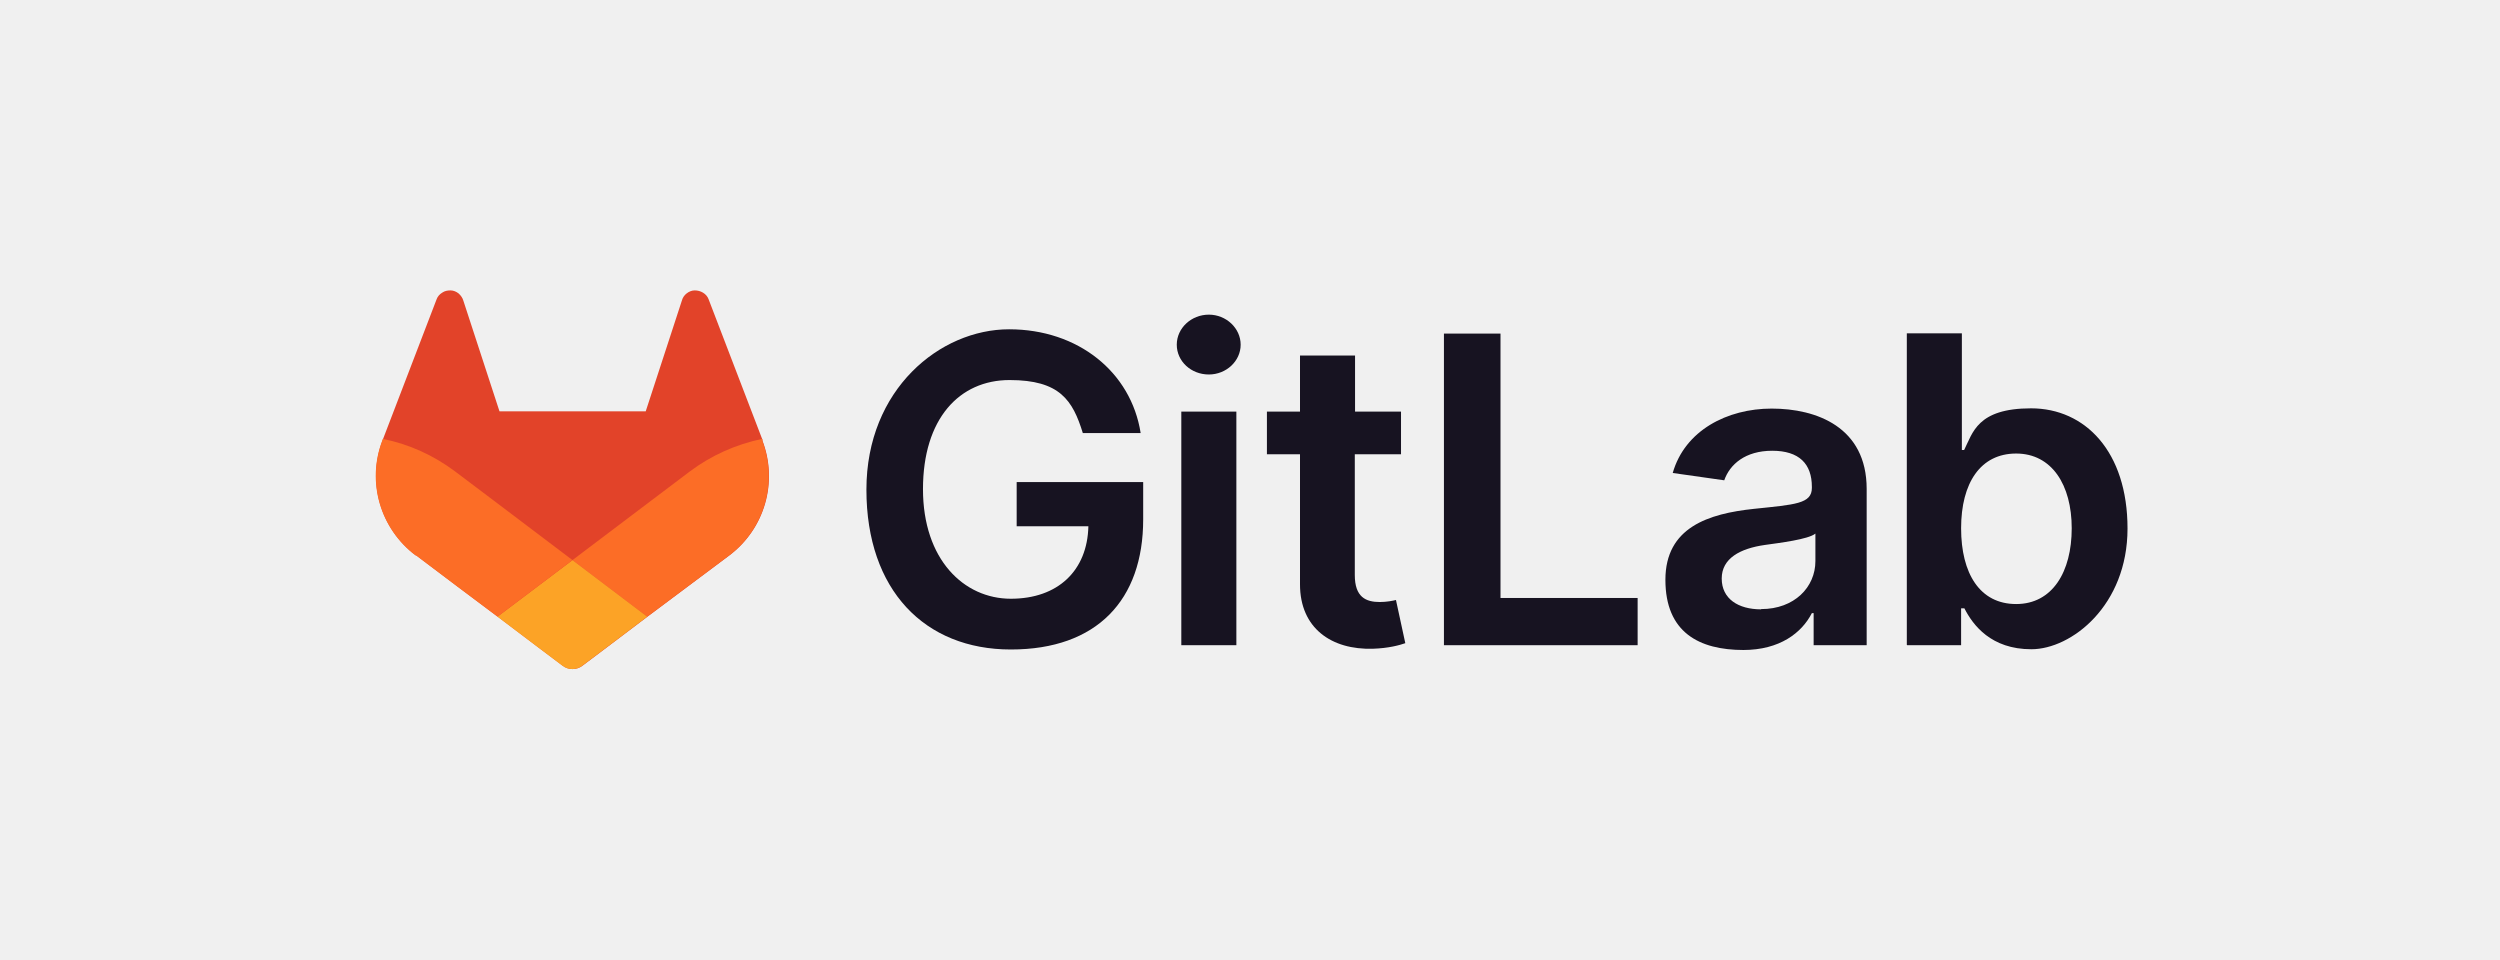
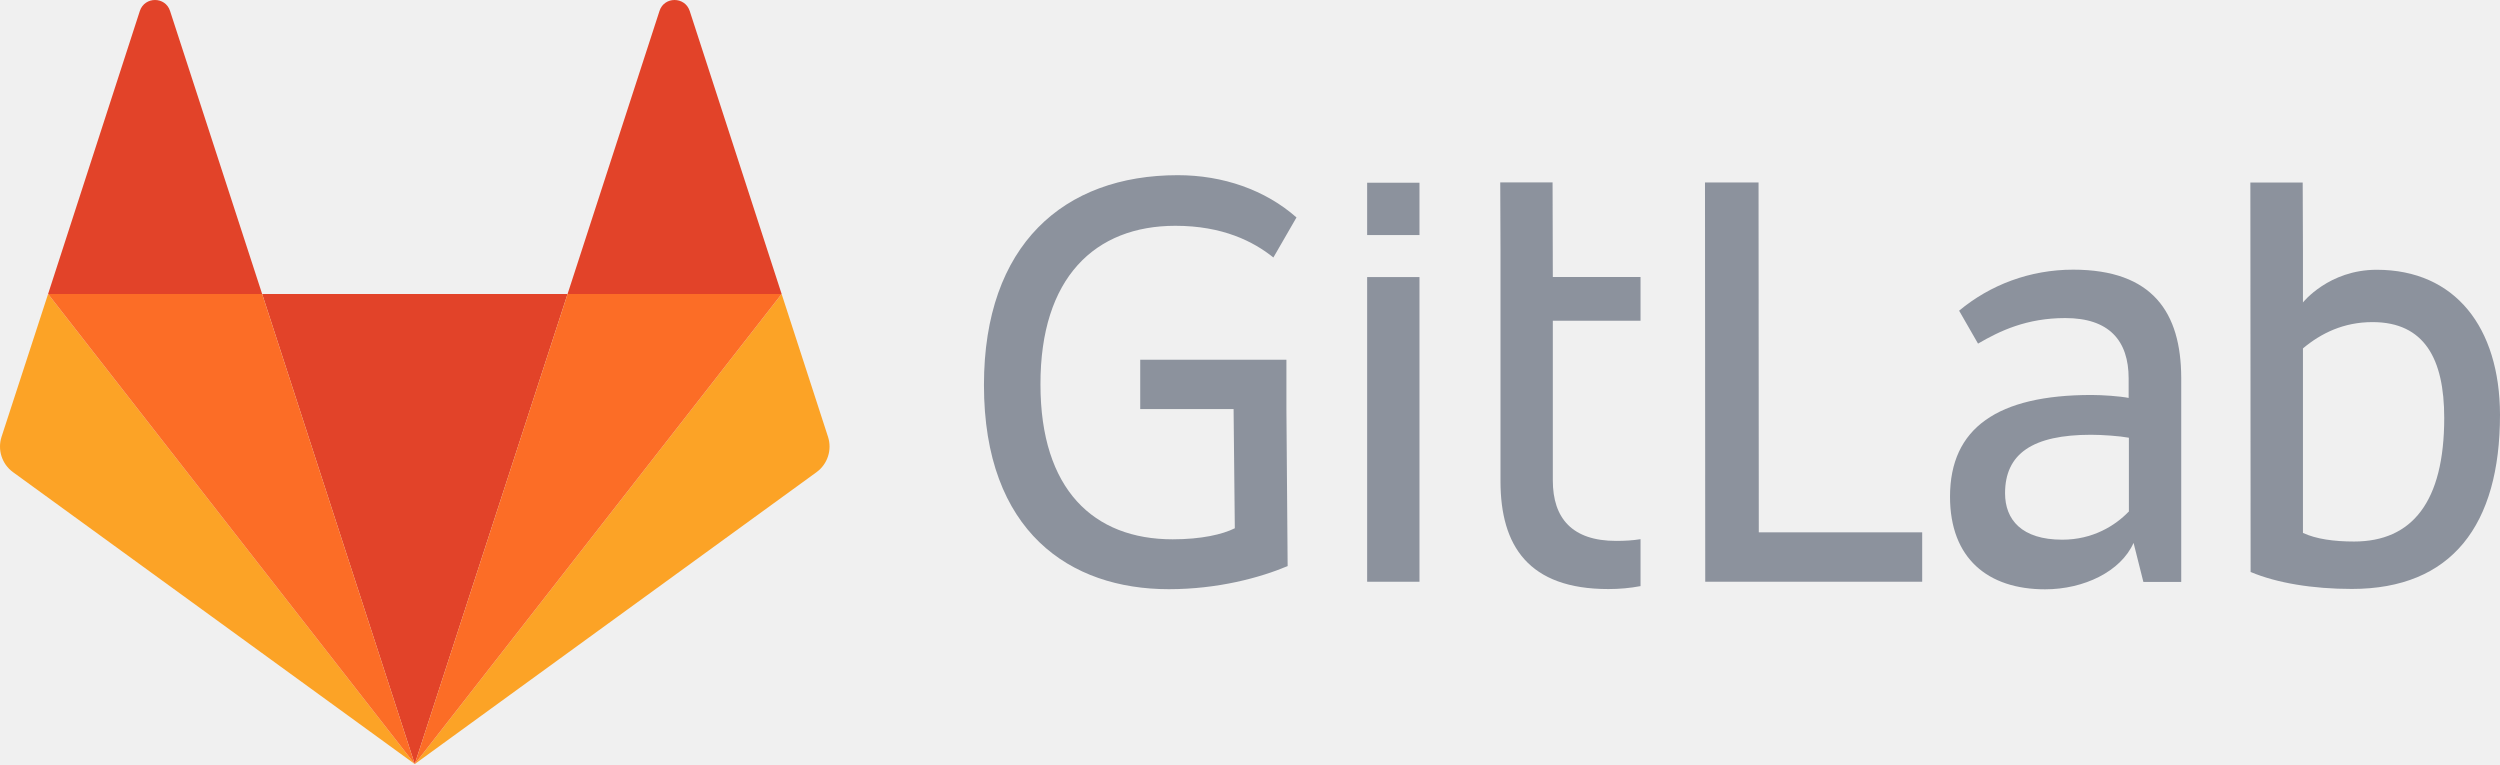
- <svg xmlns="http://www.w3.org/2000/svg" id="LOGO" version="1.1" viewBox="0 0 990 380">
-   <defs>
-     <style>
-       .st0 {
-         fill: #fca326;
-       }
- 
-       .st1 {
-         fill: #fc6d26;
-       }
- 
-       .st2 {
-         fill: #e24329;
-       }
- 
-       .st3 {
-         fill: #171321;
-       }
-     </style>
-   </defs>
-   <g>
-     <path class="st3" d="M428.9,171.5h22.8c-3.8-24.2-24.8-41.1-52.1-41.1s-56.5,23.7-56.5,63.5,23.1,63.3,57.2,63.3,52.4-19.6,52.4-51.5v-14.8h-50.1v17.5h28.4c-.4,17.6-12.1,28.7-30.7,28.7s-34.8-15.5-34.8-43.4,14.4-43.2,34.3-43.2,25,8,29,21h.1Z" />
-     <path class="st3" d="M467.8,255.5h21.8v-92.5h-21.8v92.5ZM478.7,148.3c6.9,0,12.6-5.3,12.6-11.8s-5.7-11.9-12.6-11.9-12.7,5.3-12.7,11.9,5.7,11.8,12.7,11.8Z" />
-     <path class="st3" d="M554.9,163h-18.3v-22.2h-21.8v22.2h-13.1v16.9h13.1v51.5c0,17.4,12.5,26,28.9,25.5,6.2-.2,10.5-1.4,12.8-2.2l-3.7-17.1c-1.2.3-3.7.8-6.4.8-5.5,0-9.9-1.9-9.9-10.7v-47.8h18.3v-16.9h.1Z" />
-     <path class="st3" d="M571.8,255.5h76.7v-18.7h-54.3v-104.7h-22.4v123.4Z" />
-     <path class="st3" d="M690.3,257.4c14.5,0,23.2-6.8,27.2-14.6h.7v12.7h21v-61.9c0-24.5-19.9-31.8-37.6-31.8s-34.4,8.7-39.2,25.5l20.4,2.9c2.2-6.3,8.3-11.7,19-11.7s15.7,5.2,15.7,14.3v.4c0,6.3-6.6,6.6-22.9,8.3-18,1.9-35.1,7.3-35.1,28.1s13.3,27.8,31,27.8h-.2ZM697.4,241.3c-9.1,0-15.6-4.2-15.6-12.2s7.3-11.9,17.1-13.3c5.7-.8,17.2-2.2,20-4.5v10.9c0,10.3-8.3,19-21.5,19h0Z" />
-     <path class="st3" d="M755.2,255.5h21.4v-14.6h1.3c3.4,6.7,10.6,16.2,26.5,16.2s38.1-17.3,38.1-47.8-16.8-47.6-38.2-47.6-23.1,9.8-26.5,16.5h-.9v-46.2h-21.8v123.4h.1ZM776.6,209.2c0-18,7.7-29.6,21.8-29.6s22,12.4,22,29.6-7.6,30-22,30-21.8-12.1-21.8-30Z" />
+ <svg xmlns="http://www.w3.org/2000/svg" version="1.1" x="0px" y="0px" viewBox="0 0 1017.49 310.967" style="enable-background:new 0 0 1017.49 310.967;" xml:space="preserve">
+   <style type="text/css">
+ 	.st0{fill:#FAFAFA;}
+ 	.st1{fill:#F0F0F0;}
+ 	.st2{fill:#FFFFFF;}
+ 	.st3{fill:#E24329;}
+ 	.st4{fill:#FCA326;}
+ 	.st5{fill:#FC6D26;}
+ 	.st6{fill:#8C929D;}
+ 	.st7{fill:#2E2E2E;}
+ 	.st8{fill:none;stroke:#FCA326;stroke-width:16;stroke-linecap:round;stroke-linejoin:round;stroke-miterlimit:10;}
+ 	.st9{fill:none;stroke:#FC6D26;stroke-width:16;stroke-linecap:round;stroke-linejoin:round;stroke-miterlimit:10;}
+ 	.st10{fill:none;stroke:#E24329;stroke-width:16;stroke-linecap:round;stroke-linejoin:round;stroke-miterlimit:10;}
+ 	.st11{fill:none;stroke:#F0F0F0;stroke-miterlimit:10;}
+ 	.st12{fill:#231F20;}
+ 	.st13{fill:none;stroke:#231F20;stroke-width:16;stroke-linecap:round;stroke-linejoin:round;stroke-miterlimit:10;}
+ 	.st14{display:none;}
+ 	.st15{display:inline;opacity:0.1;fill:#E828E3;}
+ 	.st16{display:inline;}
+ 	.st17{opacity:0.1;fill:#E828E3;}
+ 	.st18{font-family:'SourceSansPro-Semibold';}
+ 	.st19{font-size:24px;}
+ 	.st20{display:inline;fill:#DB3B21;}
+ 	.st21{display:inline;fill:#FC6D26;}
+ 	.st22{display:inline;fill:#2E2E2E;}
+ 	.st23{display:inline;fill:#6E49CB;}
+ 	.st24{display:inline;fill:#380D75;}
+ 	.st25{display:inline;fill:#FCA121;}
+ 	.st26{opacity:0.6;fill:none;stroke:#231F20;stroke-width:2;stroke-miterlimit:10;stroke-dasharray:12,6;}
+ 	.st27{fill:none;stroke:#444444;stroke-width:1.534;stroke-miterlimit:10;}
+ </style>
+   <g id="logo_art" transform="translate(-123.977, -123.9248)">
+     <g>
+       <g>
+         <path id="path14_3_" class="st6" d="M839.7,198.192h-21.8l0.1,162.5h88.3v-20.1h-66.5L839.7,198.192L839.7,198.192z" />
+         <g id="g24_3_" transform="translate(977.3274, 143.2844)">
+           <path id="path26_3_" class="st6" d="M13,188.892c-5.5,5.7-14.6,11.4-27,11.4c-16.6,0-23.3-8.2-23.3-18.9      c0-16.1,11.2-23.8,35-23.8c4.5,0,11.7,0.5,15.4,1.2v30.1H13z M-9.6,90.392c-17.6,0-33.8,6.2-46.4,16.7l7.7,13.4      c8.9-5.2,19.8-10.4,35.5-10.4c17.9,0,25.8,9.2,25.8,24.6v7.9c-3.5-0.7-10.7-1.2-15.1-1.2c-38.2,0-57.6,13.4-57.6,41.4      c0,25.1,15.4,37.7,38.7,37.7c15.7,0,30.8-7.2,36-18.9l4,15.9h15.4v-83.2C34.3,107.992,22.9,90.392-9.6,90.392L-9.6,90.392z" />
+         </g>
+         <g id="g28_3_" transform="translate(1099.767, 143.1289)">
+           <path id="path30_3_" class="st6" d="M-17.7,201.192c-8.2,0-15.4-1-20.8-3.5v-67.3v-7.8c7.4-6.2,16.6-10.7,28.3-10.7      c21.1,0,29.2,14.9,29.2,39C19,185.092,5.9,201.192-17.7,201.192 M-8.5,90.592c-19.5,0-30,13.3-30,13.3v-21l-0.1-27.8h-9.8h-11.5      l0.1,158.5c10.7,4.5,25.3,6.9,41.2,6.9c40.7,0,60.3-26,60.3-70.9C41.6,114.092,23.5,90.592-8.5,90.592" />
+         </g>
+         <g id="g32_5_" transform="translate(584.0421, 143.6308)">
+           <path id="path34_5_" class="st6" d="M18.3,72.192c19.3,0,31.8,6.4,39.9,12.9l9.4-16.3c-12.7-11.2-29.9-17.2-48.3-17.2      c-46.4,0-78.9,28.3-78.9,85.4c0,59.8,35.1,83.1,75.2,83.1c20.1,0,37.2-4.7,48.4-9.4l-0.5-63.9v-7.5v-12.6H4v20.1h38l0.5,48.5      c-5,2.5-13.6,4.5-25.3,4.5c-32.2,0-53.8-20.3-53.8-63C-36.7,93.292-14.4,72.192,18.3,72.192" />
+         </g>
+         <g id="g36_4_" transform="translate(793.569, 142.5775)">
+           <path id="path38_4_" class="st6" d="M-37.7,55.592H-59l0.1,27.3v11.2v6.5v11.4v65v0.2c0,26.3,11.4,43.9,43.9,43.9      c4.5,0,8.9-0.4,13.1-1.2v-19.1c-3.1,0.5-6.4,0.7-9.9,0.7c-17.9,0-25.8-9.2-25.8-24.6v-65h35.7v-17.8h-35.7L-37.7,55.592      L-37.7,55.592z" />
+         </g>
+         <path id="path40_33_" class="st6" d="M680.4,360.692h21.3v-124h-21.3V360.692L680.4,360.692z" />
+         <path id="path42_3_" class="st6" d="M680.4,219.592h21.3v-21.3h-21.3V219.592L680.4,219.592z" />
+       </g>
+       <g>
+         <path id="path50_5_" class="st3" d="M292.778,434.892L292.778,434.892l62.199-191.322H230.669L292.778,434.892L292.778,434.892z" />
+         <path id="path66_12_" class="st4" d="M143.549,243.57L143.549,243.57l-18.941,58.126c-1.714,5.278,0.137,11.104,4.661,14.394     l163.509,118.801L143.549,243.57L143.549,243.57z" />
+         <path id="path74_5_" class="st3" d="M143.549,243.57h87.12l-37.494-115.224c-1.919-5.895-10.282-5.895-12.27,0L143.549,243.57     L143.549,243.57z" />
+         <path id="path82_12_" class="st4" d="M442.097,243.57L442.097,243.57l18.873,58.126c1.714,5.278-0.137,11.104-4.661,14.394     L292.778,434.892L442.097,243.57L442.097,243.57z" />
+         <path id="path86_5_" class="st3" d="M442.097,243.57h-87.12l37.425-115.224c1.919-5.895,10.282-5.895,12.27,0L442.097,243.57     L442.097,243.57z" />
+         <polygon class="st5" points="292.778,434.892 354.977,243.57 442.097,243.57    " />
+         <polygon class="st5" points="292.778,434.892 143.549,243.57 230.669,243.57    " />
+       </g>
+     </g>
  </g>
-   <g>
-     <path class="st2" d="M302,174.4l-.2-.6-21.2-55.3c-.4-1.1-1.2-2-2.2-2.6s-2.1-.9-3.3-.9-2.3.5-3.2,1.2c-.9.7-1.6,1.7-1.9,2.9l-14.3,43.8h-57.9l-14.3-43.8c-.3-1.1-1-2.1-1.9-2.9-.9-.7-2-1.2-3.2-1.2s-2.3.2-3.3.9c-1,.6-1.8,1.5-2.2,2.6l-21.2,55.3-.2.6c-6.3,16.4-.9,34.9,13.1,45.5h.2c0,.1,32.3,24.3,32.3,24.3l16,12.1,9.7,7.3c2.3,1.8,5.6,1.8,7.9,0l9.7-7.3,16-12.1,32.5-24.3h0c14-10.6,19.3-29.1,13-45.5h.1Z" />
-     <path class="st1" d="M302,174.4l-.2-.6c-10.5,2.2-20.2,6.6-28.5,12.8-.1,0-25.2,19.1-46.6,35.2,15.8,12,29.6,22.4,29.6,22.4l32.5-24.3h0c14-10.6,19.3-29.1,13-45.5h.2Z" />
-     <path class="st0" d="M197,244.2l16,12.1,9.7,7.3c2.3,1.8,5.6,1.8,7.9,0l9.7-7.3,16-12.1s-13.8-10.4-29.6-22.4c-15.9,12-29.7,22.4-29.7,22.4h0Z" />
-     <path class="st1" d="M180.1,186.6c-8.3-6.2-18-10.7-28.5-12.8l-.2.6c-6.3,16.4-.9,34.9,13.1,45.5h.2c0,.1,32.3,24.3,32.3,24.3,0,0,13.8-10.4,29.7-22.4-21.3-16.1-46.4-35.1-46.6-35.2h0Z" />
+   <g id="spacing_guides" class="st14" transform="translate(-123.977, -123.9248)">
+     <path id="path40_32_" class="st15" d="M-1,0v124h1268V0H-1L-1,0z" />
+     <path id="path40_31_" class="st15" d="M-1,435v124h1268V435H-1L-1,435z" />
+     <path id="path40_30_" class="st15" d="M261.69,434.551h62v-310h-62V434.551L261.69,434.551z" />
+     <path id="path40_29_" class="st15" d="M462.2,560h62V-1h-62V560L462.2,560z" />
+     <text transform="matrix(1 0 0 1 256.2529 195)" class="st16 st18 st19">H: 2.5 x</text>
+     <text transform="matrix(1 0 0 1 468.4727 282.832)" class="st16 st18 st19">1/2 x</text>
+     <text transform="matrix(1 0 0 1 621.2881 500.4978)" class="st16 st18 st19">1x</text>
+     <text transform="matrix(1 0 0 1 621.2881 65.4988)" class="st16 st18 st19">1x</text>
+     <path id="path40_27_" class="st15" d="M0,560h124V-1H0V560L0,560z" />
+     <text transform="matrix(1 0 0 1 51.2881 282.832)" class="st16 st18 st19">1x</text>
+     <path id="path40_3_" class="st15" d="M1142,560h124V-1h-124V560L1142,560z" />
+     <text transform="matrix(1 0 0 1 1191.288 282.832)" class="st16 st18 st19">1x</text>
  </g>
</svg>
